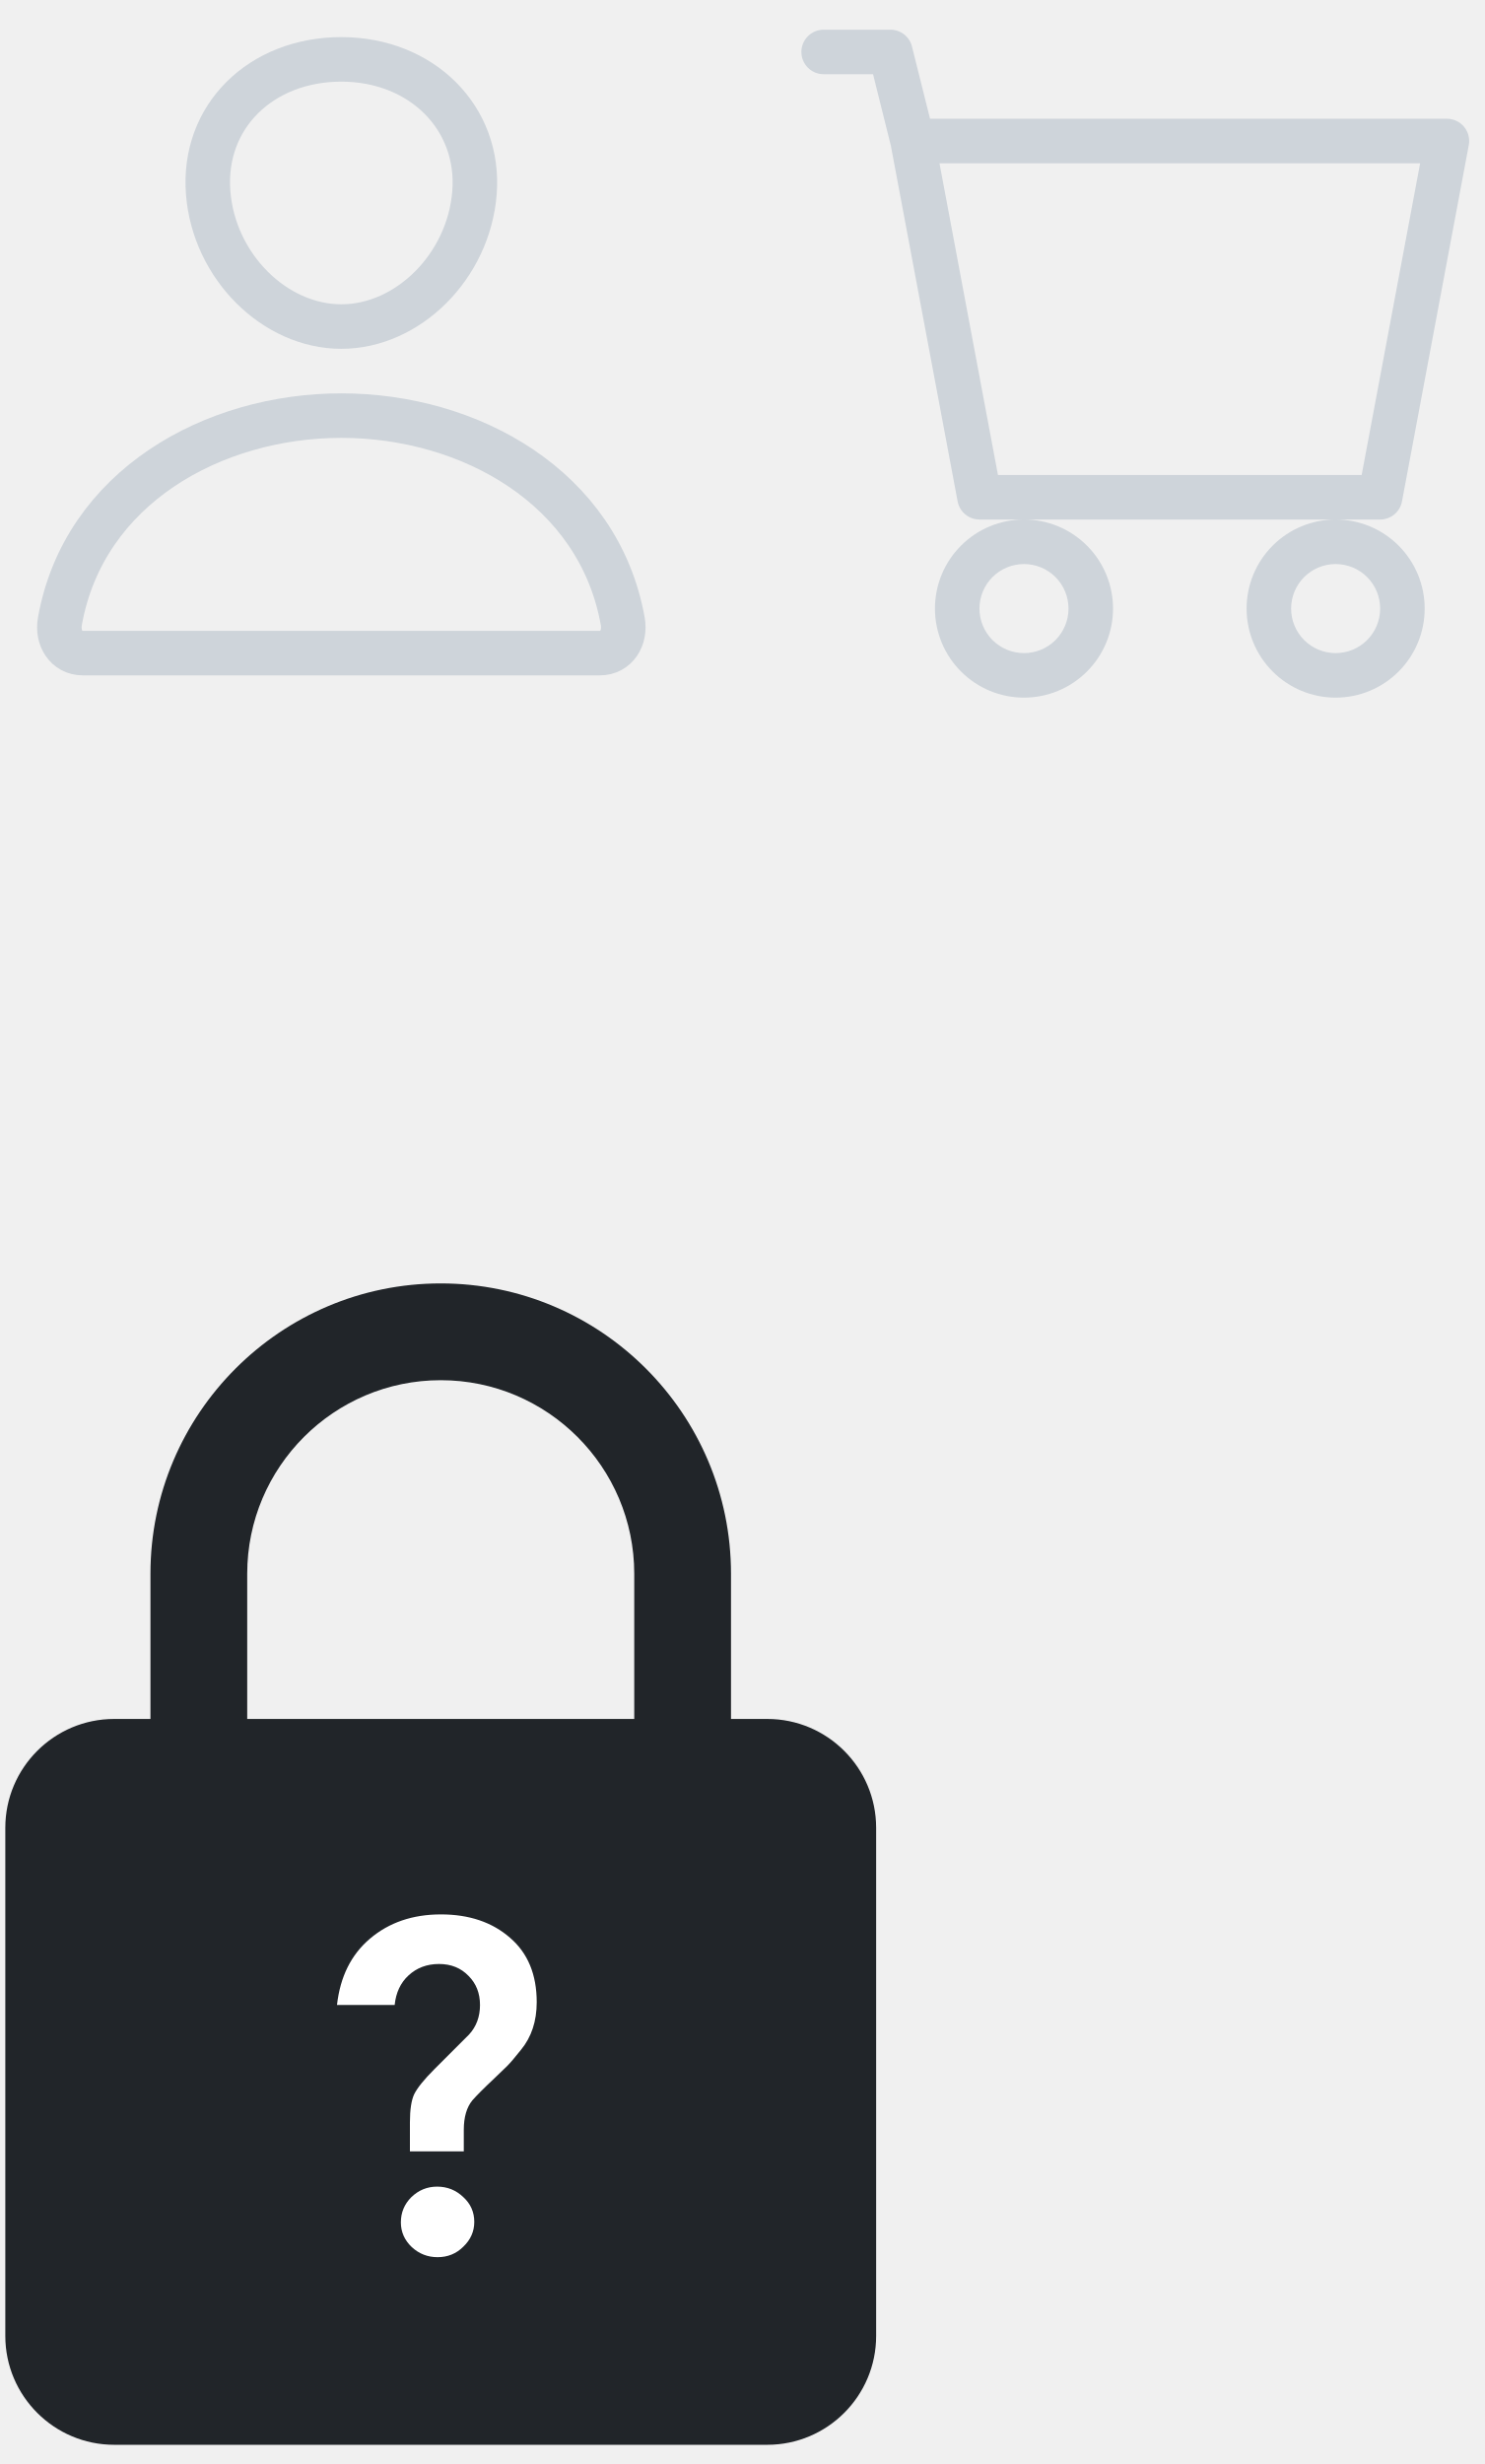
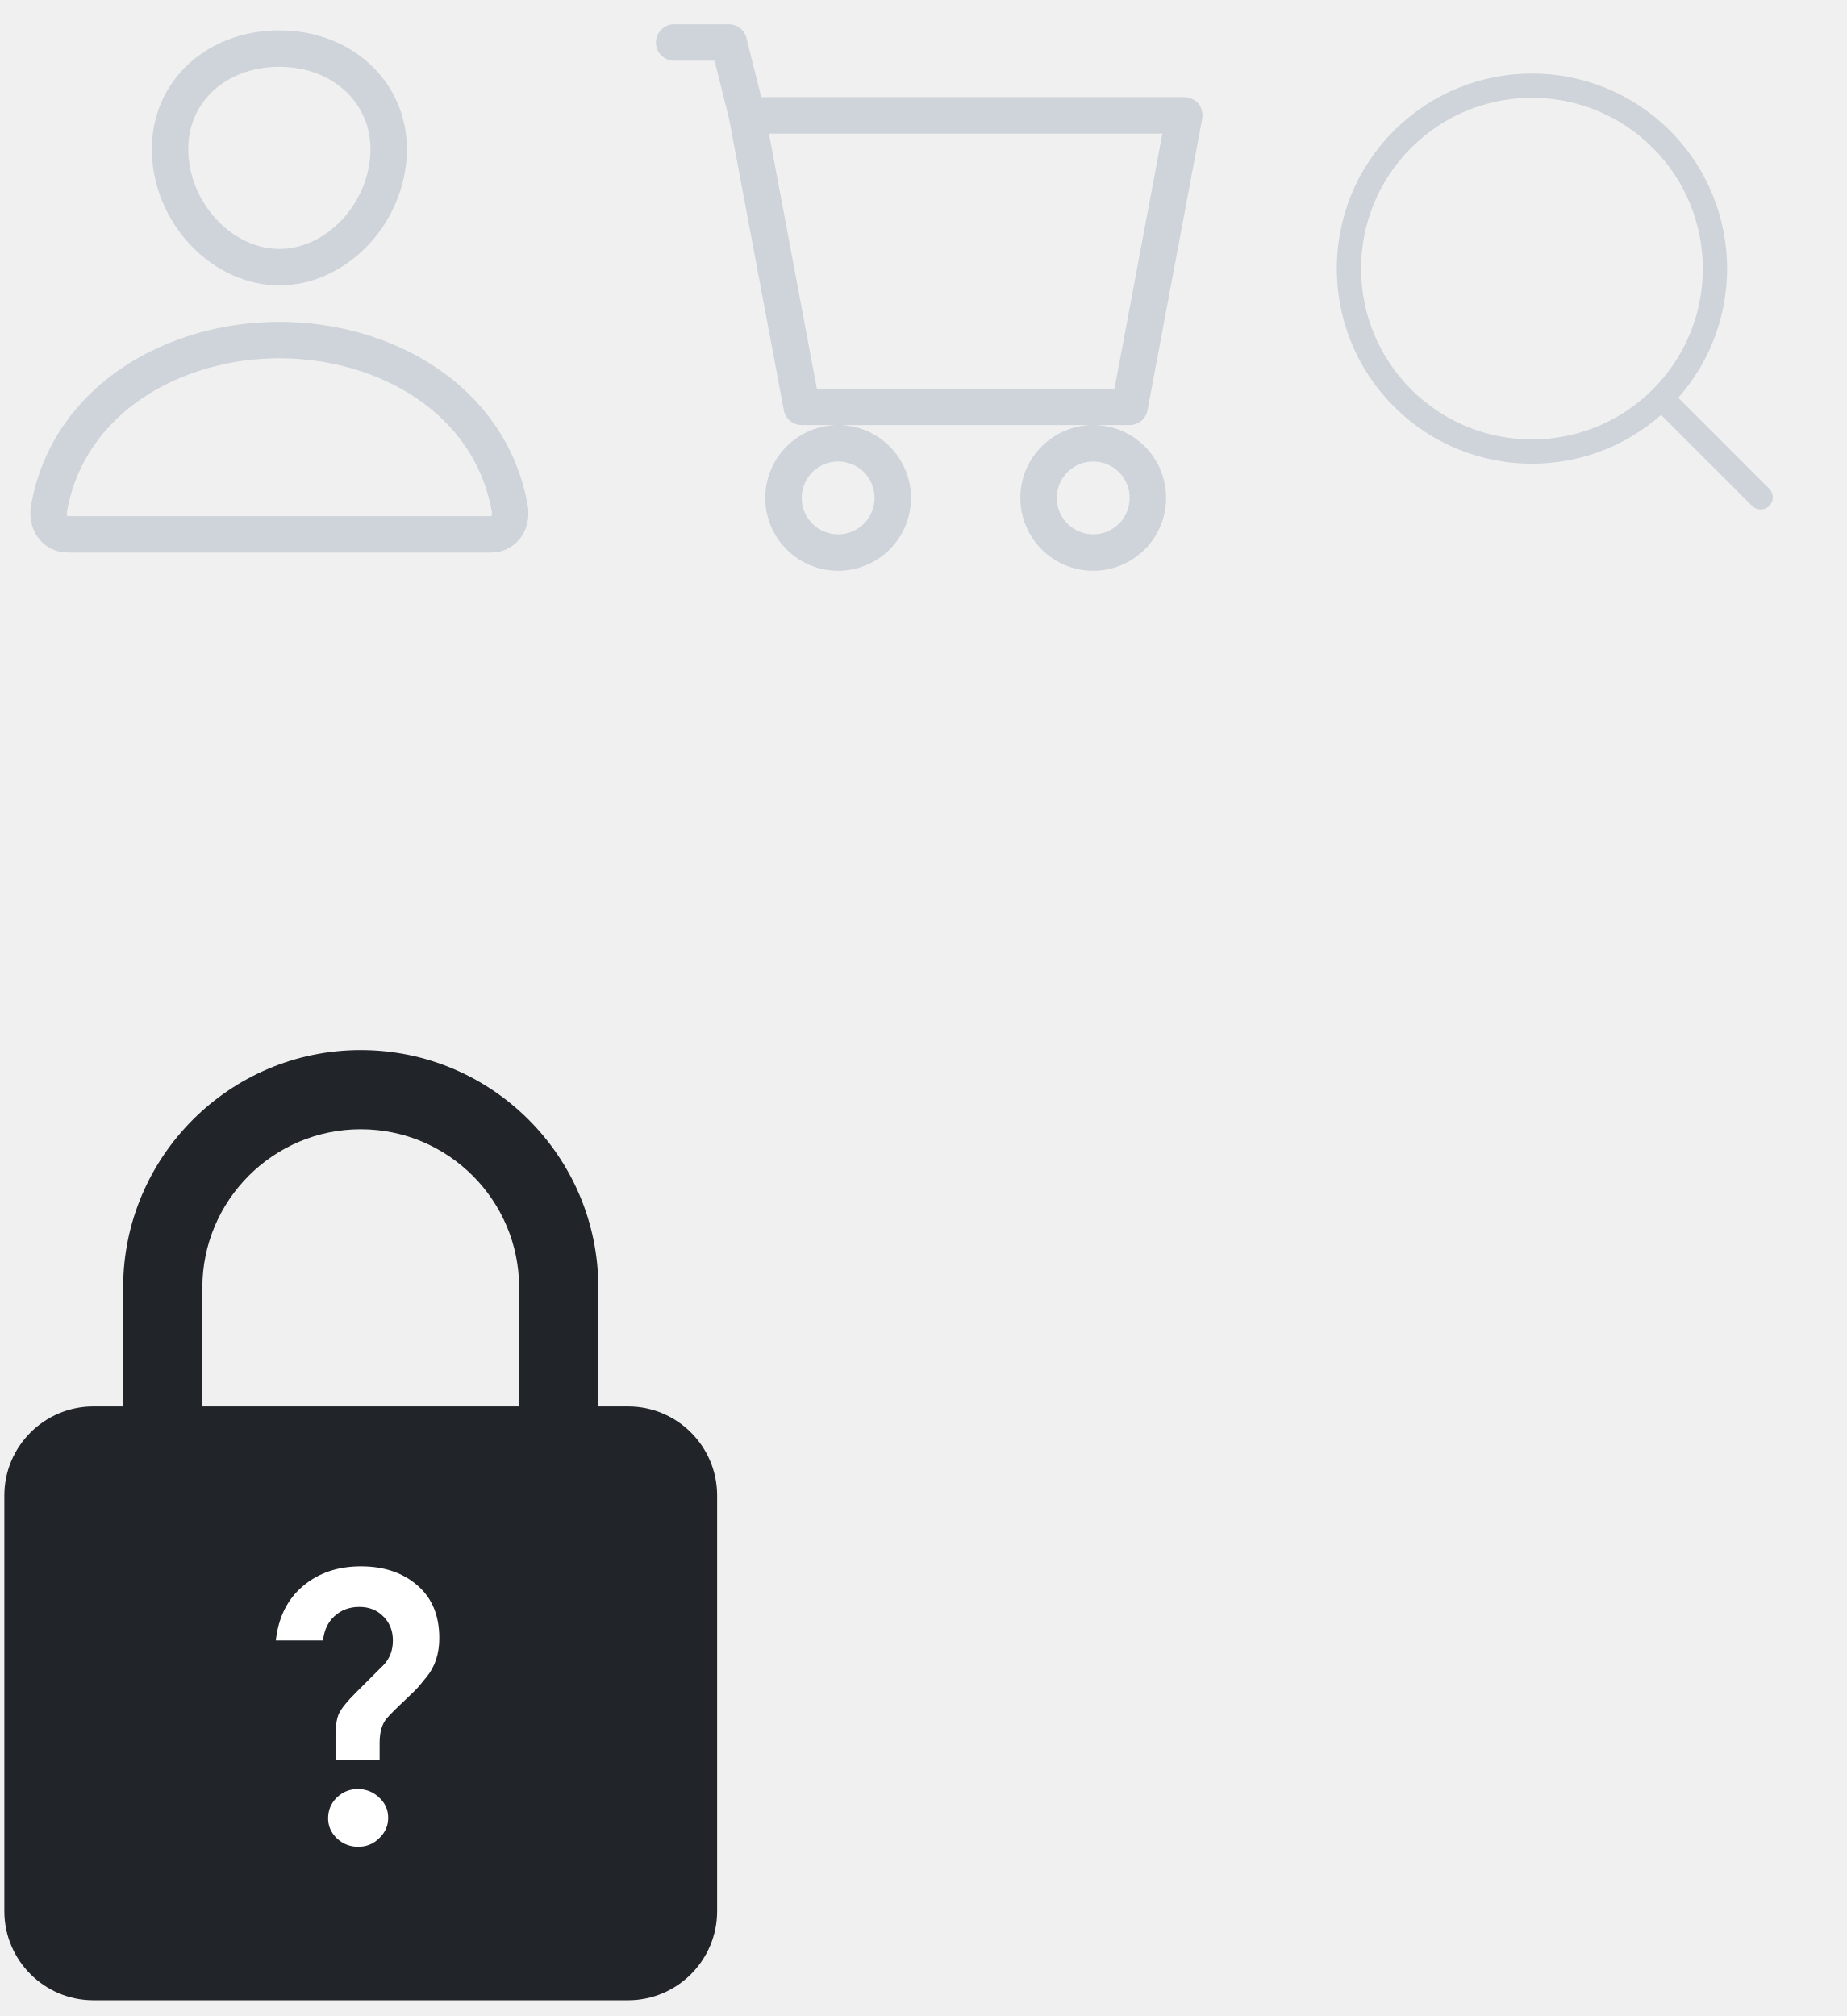
- <svg xmlns="http://www.w3.org/2000/svg" width="50" height="83" viewBox="0 0 50 83" fill="none">
-   <g id="Group 2">
-     <g id="Group 1">
-       <g id="person-outline">
-         <path id="Vector" d="M15.986 6.5C15.786 8.978 13.743 11 11.5 11C9.257 11 7.211 8.979 7.014 6.5C6.81 3.922 8.798 2 11.5 2C14.202 2 16.189 3.969 15.986 6.5Z" stroke="#CED4DA" stroke-width="1.5" stroke-linecap="round" stroke-linejoin="round" />
-         <path id="Vector_2" d="M11.5 14C7.195 14 2.826 16.4 2.018 20.93C1.92 21.476 2.226 22 2.792 22H20.208C20.774 22 21.079 21.476 20.982 20.93C20.173 16.4 15.804 14 11.5 14Z" stroke="#CED4DA" stroke-width="1.5" stroke-miterlimit="10" />
-       </g>
-       <g id="cart">
-         <path id="Vector_3" d="M27 1.75C27 1.551 27.079 1.36 27.22 1.22C27.36 1.079 27.551 1 27.75 1H30C30.167 1 30.33 1.056 30.462 1.159C30.593 1.262 30.687 1.406 30.727 1.569L31.335 4H48.75C48.86 4 48.969 4.024 49.069 4.071C49.168 4.118 49.256 4.186 49.327 4.271C49.397 4.356 49.448 4.455 49.475 4.562C49.503 4.668 49.507 4.78 49.486 4.888L47.236 16.888C47.204 17.06 47.113 17.215 46.979 17.327C46.844 17.439 46.675 17.5 46.5 17.5H33C32.825 17.5 32.656 17.439 32.521 17.327C32.387 17.215 32.296 17.06 32.264 16.888L30.015 4.91L29.415 2.5H27.75C27.551 2.5 27.36 2.421 27.22 2.28C27.079 2.14 27 1.949 27 1.75ZM31.653 5.5L33.623 16H45.877L47.847 5.5H31.653ZM34.5 17.5C33.704 17.5 32.941 17.816 32.379 18.379C31.816 18.941 31.5 19.704 31.5 20.5C31.5 21.296 31.816 22.059 32.379 22.621C32.941 23.184 33.704 23.5 34.5 23.5C35.296 23.5 36.059 23.184 36.621 22.621C37.184 22.059 37.5 21.296 37.5 20.5C37.5 19.704 37.184 18.941 36.621 18.379C36.059 17.816 35.296 17.5 34.5 17.5ZM45 17.5C44.204 17.5 43.441 17.816 42.879 18.379C42.316 18.941 42 19.704 42 20.5C42 21.296 42.316 22.059 42.879 22.621C43.441 23.184 44.204 23.5 45 23.5C45.796 23.5 46.559 23.184 47.121 22.621C47.684 22.059 48 21.296 48 20.5C48 19.704 47.684 18.941 47.121 18.379C46.559 17.816 45.796 17.5 45 17.5ZM34.5 19C34.898 19 35.279 19.158 35.561 19.439C35.842 19.721 36 20.102 36 20.5C36 20.898 35.842 21.279 35.561 21.561C35.279 21.842 34.898 22 34.5 22C34.102 22 33.721 21.842 33.439 21.561C33.158 21.279 33 20.898 33 20.5C33 20.102 33.158 19.721 33.439 19.439C33.721 19.158 34.102 19 34.5 19ZM45 19C45.398 19 45.779 19.158 46.061 19.439C46.342 19.721 46.5 20.102 46.5 20.5C46.5 20.898 46.342 21.279 46.061 21.561C45.779 21.842 45.398 22 45 22C44.602 22 44.221 21.842 43.939 21.561C43.658 21.279 43.5 20.898 43.5 20.5C43.5 20.102 43.658 19.721 43.939 19.439C44.221 19.158 44.602 19 45 19Z" fill="#CED4DA" />
-       </g>
-     </g>
-     <g id="Frame" clip-path="url(#clip0_10_9)">
-       <path id="Vector_4" d="M25.852 57.903H24.629V53.013C24.629 47.619 20.243 43.232 14.849 43.232C9.455 43.232 5.069 47.619 5.069 53.013V57.903H3.846C1.825 57.903 0.179 59.547 0.179 61.57V78.686C0.179 80.708 1.825 82.353 3.846 82.353H25.852C27.873 82.353 29.519 80.708 29.519 78.686V61.57C29.519 59.547 27.873 57.903 25.852 57.903ZM8.329 53.013C8.329 49.417 11.253 46.492 14.849 46.492C18.445 46.492 21.369 49.417 21.369 53.013V57.903H8.329V53.013Z" fill="#212529" />
-       <path id="Vector_5" d="M15.626 72.468H13.811V71.489C13.811 71.061 13.86 70.745 13.956 70.541C14.063 70.327 14.288 70.049 14.63 69.706L15.803 68.534C16.049 68.266 16.172 67.935 16.172 67.538C16.172 67.142 16.044 66.816 15.787 66.559C15.53 66.291 15.198 66.157 14.791 66.157C14.384 66.157 14.041 66.286 13.763 66.543C13.496 66.789 13.34 67.121 13.297 67.538H11.354C11.461 66.586 11.831 65.842 12.463 65.306C13.105 64.76 13.902 64.487 14.855 64.487C15.808 64.487 16.584 64.75 17.184 65.274C17.783 65.788 18.083 66.511 18.083 67.442C18.083 68.085 17.906 68.62 17.553 69.048C17.349 69.305 17.194 69.487 17.087 69.594C16.98 69.701 16.836 69.84 16.654 70.011C16.482 70.172 16.332 70.317 16.204 70.445C16.086 70.563 15.99 70.665 15.915 70.75C15.722 70.986 15.626 71.317 15.626 71.746V72.468ZM14.743 76.033C14.411 76.033 14.122 75.921 13.876 75.696C13.629 75.461 13.506 75.182 13.506 74.861C13.506 74.529 13.624 74.246 13.86 74.01C14.106 73.774 14.395 73.657 14.727 73.657C15.069 73.657 15.364 73.774 15.61 74.01C15.856 74.235 15.979 74.513 15.979 74.845C15.979 75.166 15.856 75.445 15.61 75.68C15.374 75.915 15.085 76.033 14.743 76.033Z" fill="white" />
-     </g>
+ <svg xmlns="http://www.w3.org/2000/svg" width="76" height="83" viewBox="0 0 76 83" fill="none">
+   <path d="M15.986 6.5C15.786 8.978 13.743 11 11.5 11C9.257 11 7.211 8.979 7.014 6.5C6.81 3.922 8.798 2 11.5 2C14.202 2 16.189 3.969 15.986 6.5Z" stroke="#CED4DA" stroke-width="1.5" stroke-linecap="round" stroke-linejoin="round" />
+   <path d="M11.5 14C7.195 14 2.826 16.4 2.018 20.93C1.92 21.476 2.226 22 2.792 22H20.208C20.774 22 21.079 21.476 20.982 20.93C20.173 16.4 15.804 14 11.5 14Z" stroke="#CED4DA" stroke-width="1.5" stroke-miterlimit="10" />
+   <path d="M27 1.75C27 1.551 27.079 1.36 27.22 1.22C27.36 1.079 27.551 1 27.75 1H30C30.167 1 30.33 1.056 30.462 1.159C30.593 1.262 30.687 1.406 30.727 1.569L31.335 4H48.75C48.86 4 48.969 4.024 49.069 4.071C49.168 4.118 49.256 4.186 49.327 4.271C49.397 4.356 49.448 4.455 49.475 4.562C49.503 4.668 49.507 4.78 49.486 4.888L47.236 16.888C47.204 17.06 47.113 17.215 46.979 17.327C46.844 17.439 46.675 17.5 46.5 17.5H33C32.825 17.5 32.656 17.439 32.521 17.327C32.387 17.215 32.296 17.06 32.264 16.888L30.015 4.91L29.415 2.5H27.75C27.551 2.5 27.36 2.421 27.22 2.28C27.079 2.14 27 1.949 27 1.75ZM31.653 5.5L33.623 16H45.877L47.847 5.5H31.653ZM34.5 17.5C33.704 17.5 32.941 17.816 32.379 18.379C31.816 18.941 31.5 19.704 31.5 20.5C31.5 21.296 31.816 22.059 32.379 22.621C32.941 23.184 33.704 23.5 34.5 23.5C35.296 23.5 36.059 23.184 36.621 22.621C37.184 22.059 37.5 21.296 37.5 20.5C37.5 19.704 37.184 18.941 36.621 18.379C36.059 17.816 35.296 17.5 34.5 17.5ZM45 17.5C44.204 17.5 43.441 17.816 42.879 18.379C42.316 18.941 42 19.704 42 20.5C42 21.296 42.316 22.059 42.879 22.621C43.441 23.184 44.204 23.5 45 23.5C45.796 23.5 46.559 23.184 47.121 22.621C47.684 22.059 48 21.296 48 20.5C48 19.704 47.684 18.941 47.121 18.379C46.559 17.816 45.796 17.5 45 17.5ZM34.5 19C34.898 19 35.279 19.158 35.561 19.439C35.842 19.721 36 20.102 36 20.5C36 20.898 35.842 21.279 35.561 21.561C35.279 21.842 34.898 22 34.5 22C34.102 22 33.721 21.842 33.439 21.561C33.158 21.279 33 20.898 33 20.5C33 20.102 33.158 19.721 33.439 19.439C33.721 19.158 34.102 19 34.5 19ZM45 19C45.398 19 45.779 19.158 46.061 19.439C46.342 19.721 46.5 20.102 46.5 20.5C46.5 20.898 46.342 21.279 46.061 21.561C45.779 21.842 45.398 22 45 22C44.602 22 44.221 21.842 43.939 21.561C43.658 21.279 43.5 20.898 43.5 20.5C43.5 20.102 43.658 19.721 43.939 19.439C44.221 19.158 44.602 19 45 19Z" fill="#CED4DA" />
+   <g clip-path="url(#clip0_12_20)">
+     <path d="M25.852 57.903H24.629V53.013C24.629 47.619 20.243 43.232 14.849 43.232C9.455 43.232 5.069 47.619 5.069 53.013V57.903H3.846C1.825 57.903 0.179 59.547 0.179 61.57V78.686C0.179 80.708 1.825 82.353 3.846 82.353H25.852C27.873 82.353 29.519 80.708 29.519 78.686V61.57C29.519 59.547 27.873 57.903 25.852 57.903ZM8.329 53.013C8.329 49.417 11.253 46.492 14.849 46.492C18.445 46.492 21.369 49.417 21.369 53.013V57.903H8.329V53.013Z" fill="#212529" />
+     <path d="M15.626 72.468H13.811V71.489C13.811 71.061 13.86 70.745 13.956 70.541C14.063 70.327 14.288 70.049 14.63 69.706L15.803 68.534C16.049 68.266 16.172 67.935 16.172 67.538C16.172 67.142 16.044 66.816 15.787 66.559C15.53 66.291 15.198 66.157 14.791 66.157C14.384 66.157 14.041 66.286 13.763 66.543C13.496 66.789 13.34 67.121 13.297 67.538H11.354C11.461 66.586 11.831 65.842 12.463 65.306C13.105 64.76 13.902 64.487 14.855 64.487C15.808 64.487 16.584 64.75 17.184 65.274C17.783 65.788 18.083 66.511 18.083 67.442C18.083 68.085 17.906 68.62 17.553 69.048C17.349 69.305 17.194 69.487 17.087 69.594C16.98 69.701 16.836 69.84 16.654 70.011C16.482 70.172 16.332 70.317 16.204 70.445C16.086 70.563 15.99 70.665 15.915 70.75C15.722 70.986 15.626 71.317 15.626 71.746V72.468ZM14.743 76.033C14.411 76.033 14.122 75.921 13.876 75.696C13.629 75.461 13.506 75.182 13.506 74.861C13.506 74.529 13.624 74.246 13.86 74.01C14.106 73.774 14.395 73.657 14.727 73.657C15.069 73.657 15.364 73.774 15.61 74.01C15.856 74.235 15.979 74.513 15.979 74.845C15.979 75.166 15.856 75.445 15.61 75.68C15.374 75.915 15.085 76.033 14.743 76.033Z" fill="white" />
  </g>
+   <path d="M68.386 16.386L72.474 20.474M68.386 16.386C65.444 19.328 60.675 19.328 57.733 16.386C54.791 13.444 54.791 8.675 57.733 5.733C60.675 2.791 65.444 2.791 68.386 5.733C71.328 8.675 71.328 13.444 68.386 16.386Z" stroke="#CED4DA" stroke-linecap="round" stroke-linejoin="round" />
  <defs>
-     <clipPath id="clip0_10_9">
+     <clipPath id="clip0_12_20">
      <rect width="30" height="40" fill="white" transform="translate(0 43)" />
    </clipPath>
  </defs>
</svg>
